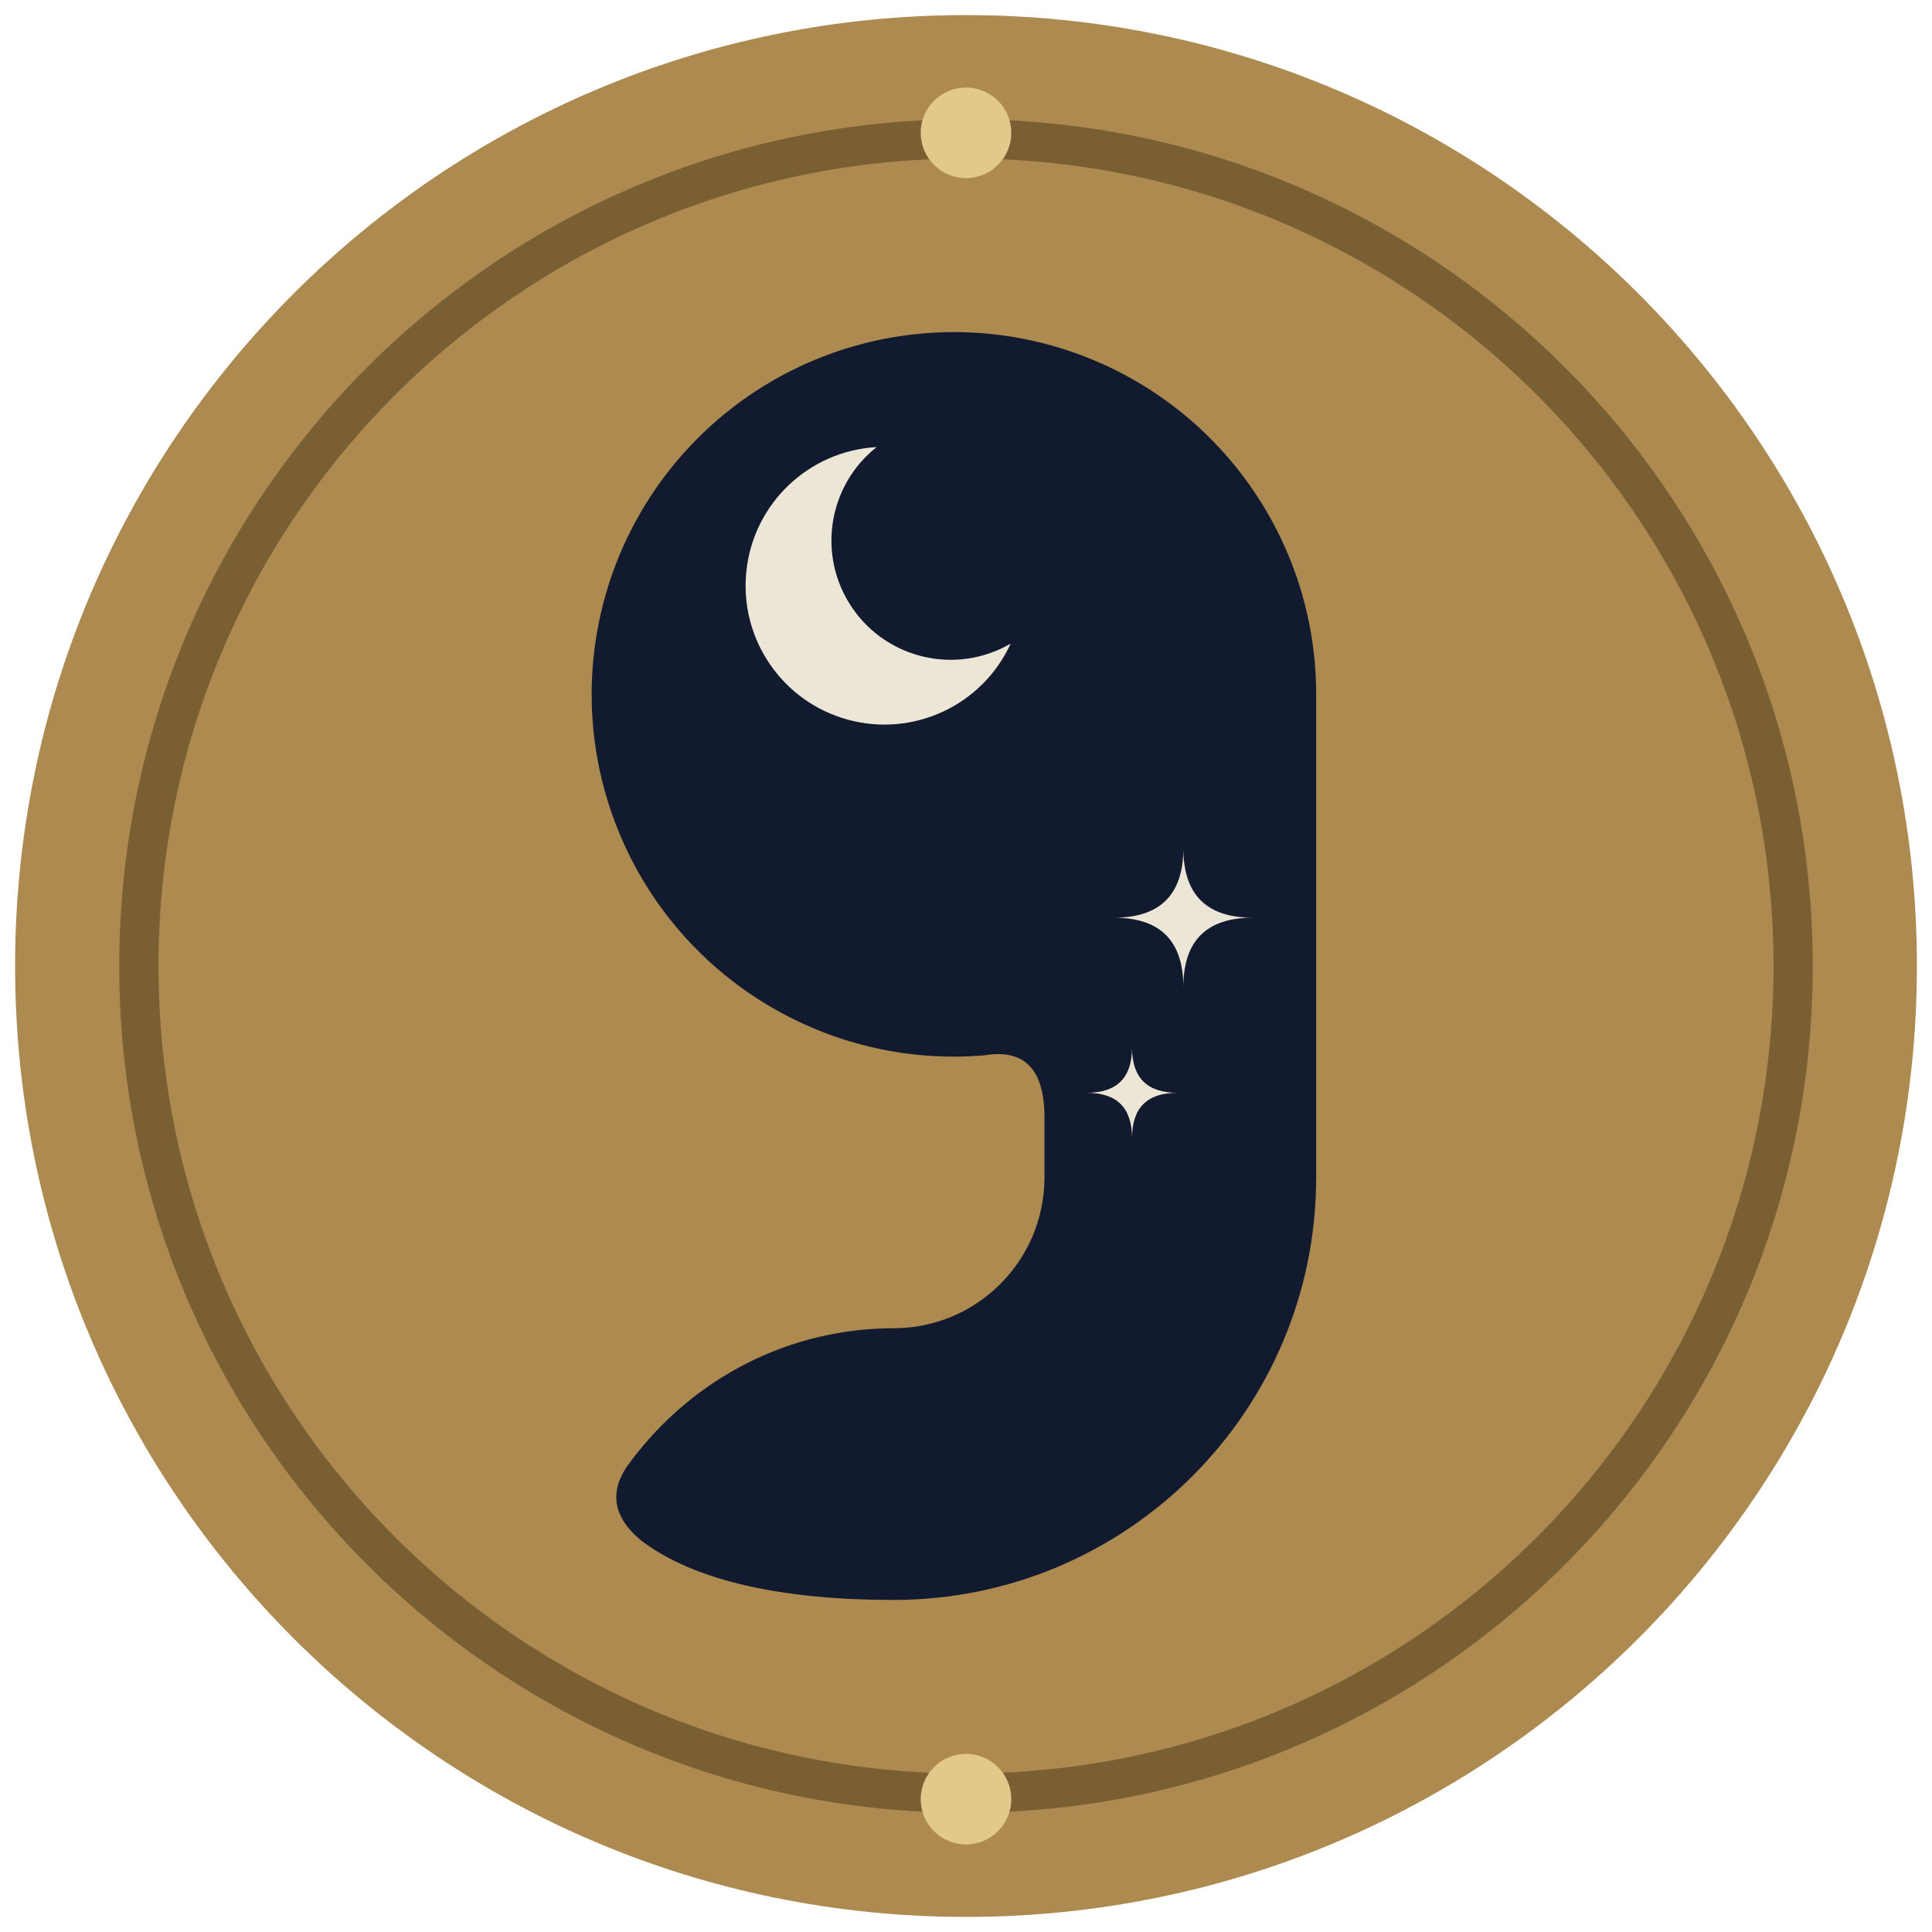
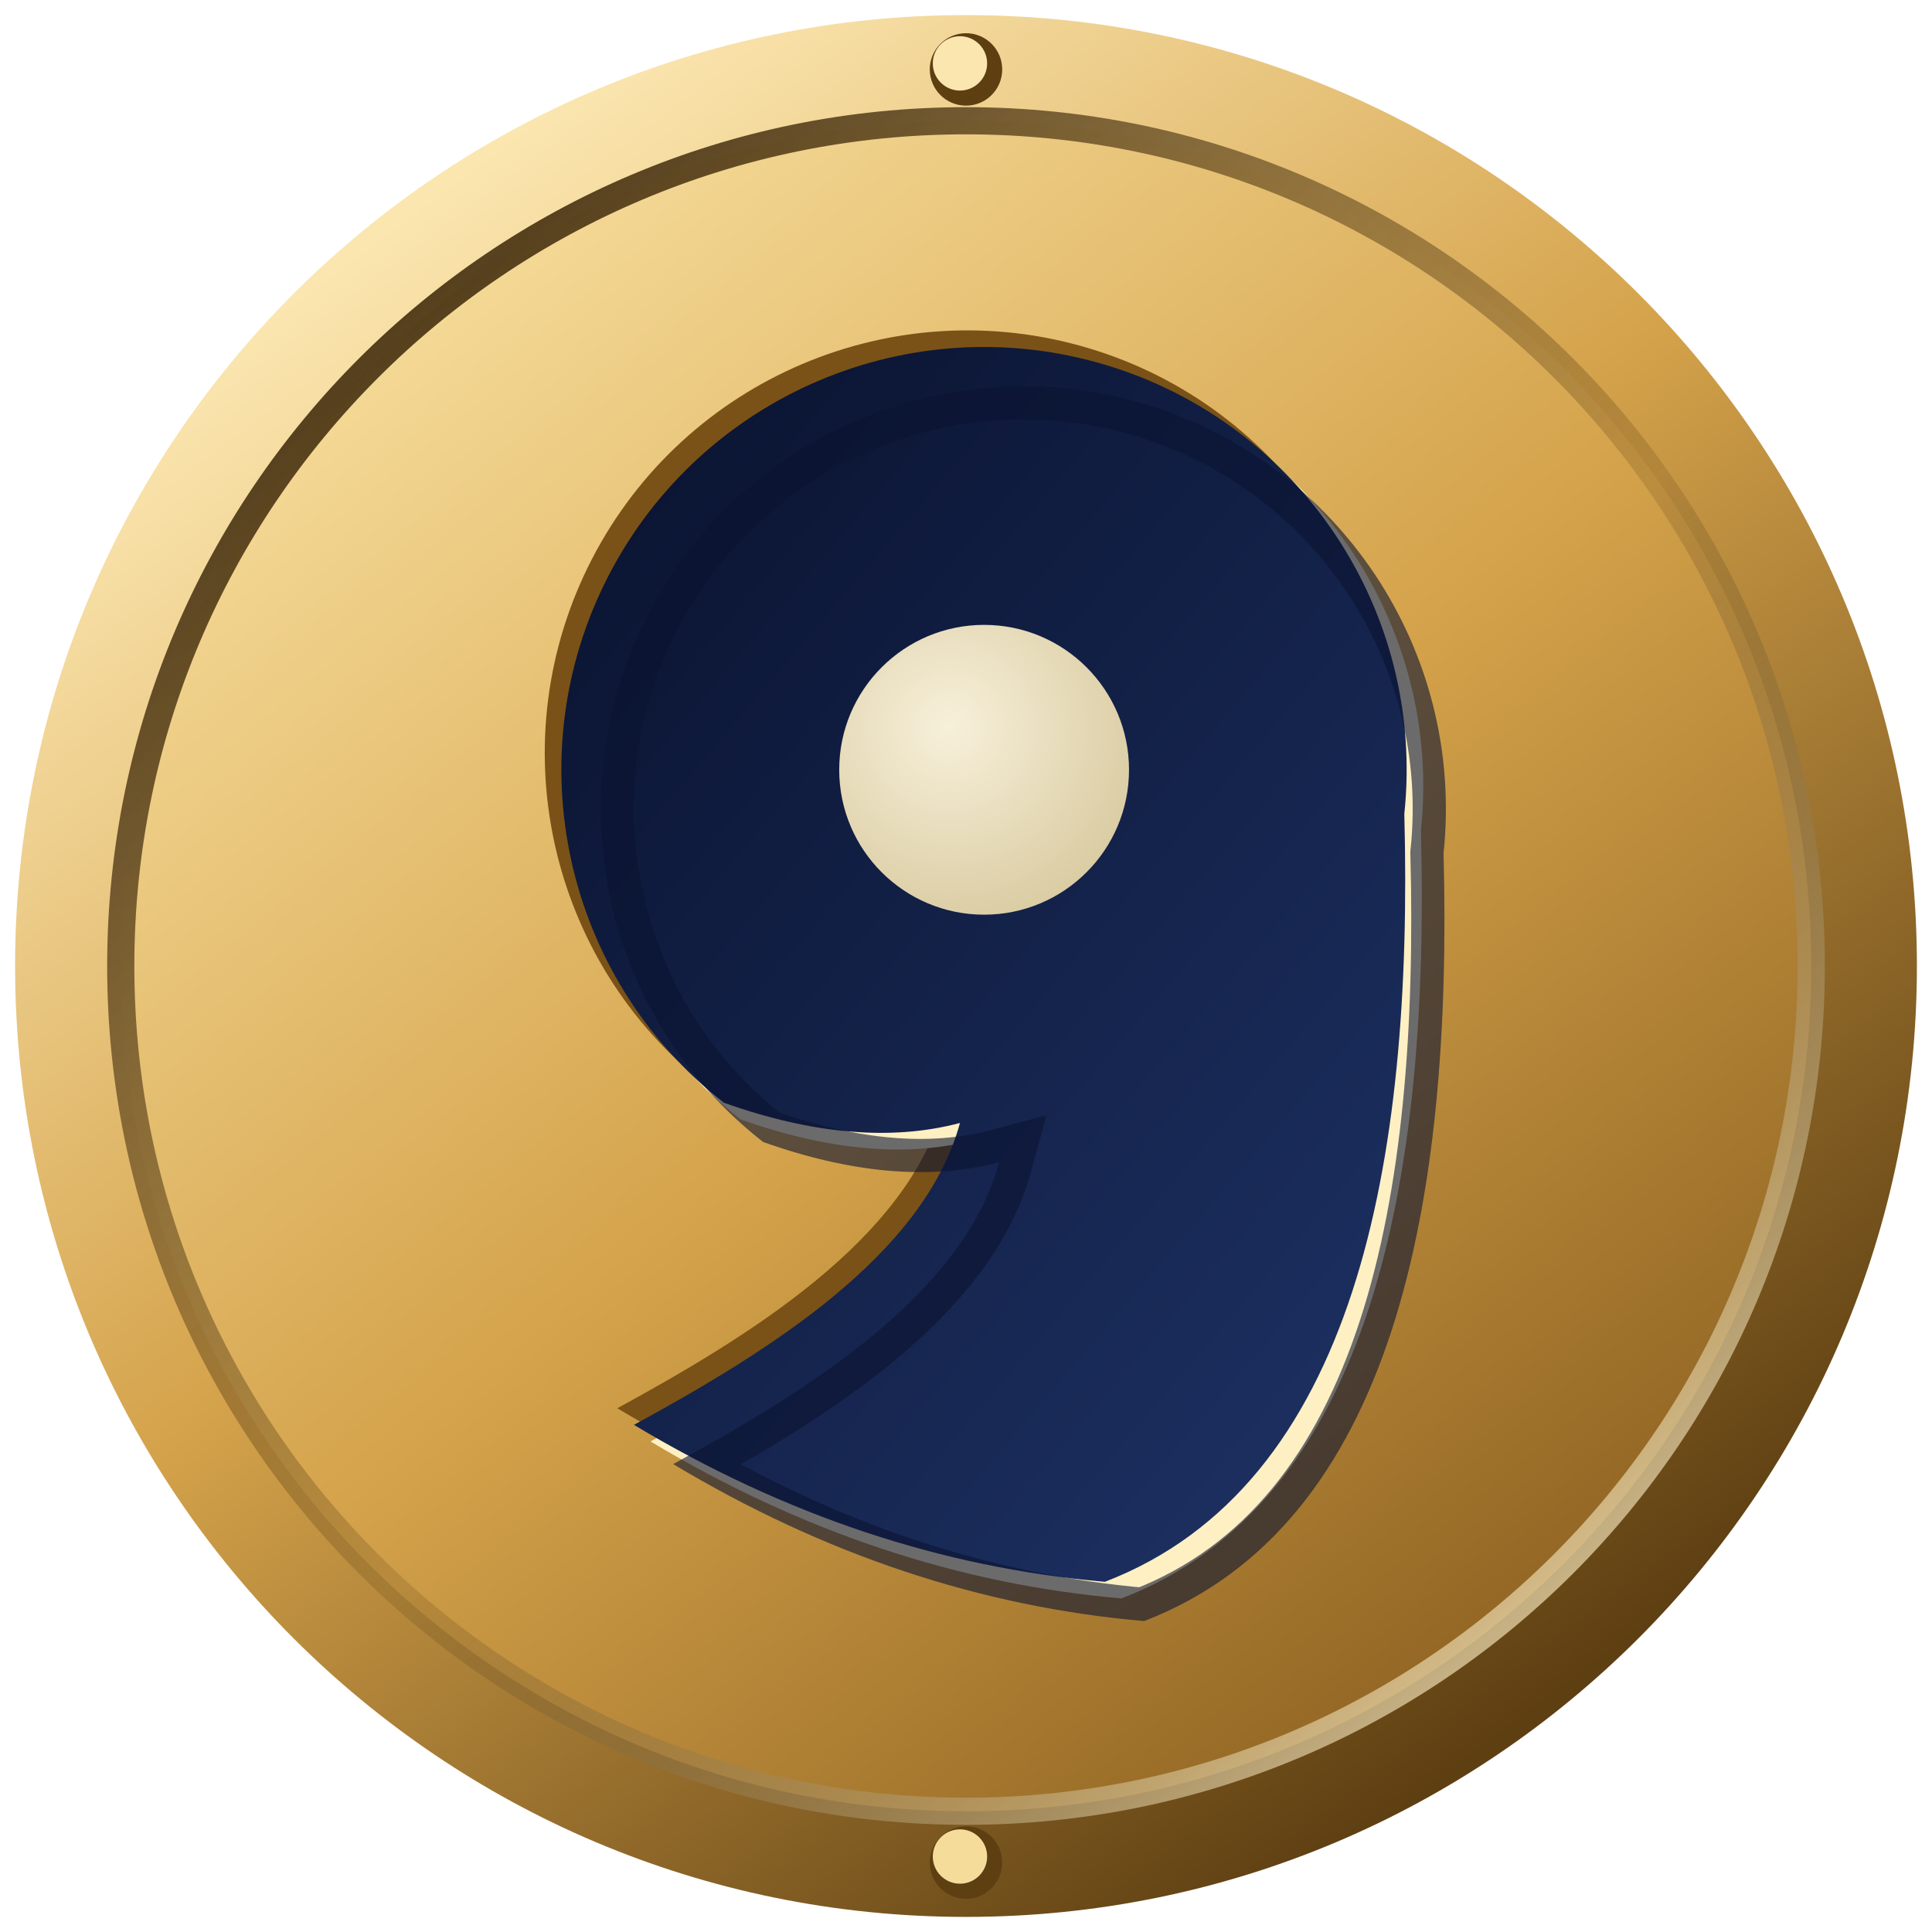
<svg xmlns="http://www.w3.org/2000/svg" viewBox="0 0 64 64">
-   <circle cx="32" cy="32" r="31.5" fill="#ad8a50" />
-   <circle cx="32" cy="32" r="27.4" fill="none" stroke="#7a5f33" stroke-width="1.3" />
-   <circle cx="32" cy="4.4" r="1.5" fill="#e3c88c" />
-   <circle cx="32" cy="59.6" r="1.5" fill="#e3c88c" />
+   <defs>
+     <linearGradient id="cn-face" x1="0.15" y1="0.1" x2="0.85" y2="0.95">
+       <stop offset="0" stop-color="#f6dc9a" />
+       <stop offset="0.5" stop-color="#d4a24a" />
+       <stop offset="1" stop-color="#8a5f1f" />
+     </linearGradient>
+     <linearGradient id="cn-bevel" x1="0.2" y1="0.1" x2="0.8" y2="0.9">
+       <stop offset="0" stop-color="#fbe6b0" />
+       <stop offset="0.45" stop-color="#d4a24a" />
+       <stop offset="1" stop-color="#5e3f12" />
+     </linearGradient>
+     <linearGradient id="cn-seam" x1="0.15" y1="0.1" x2="0.85" y2="0.9">
+       <stop offset="0" stop-color="#3d2708" stop-opacity="0.9" />
+       <stop offset="0.55" stop-color="#3d2708" stop-opacity="0.15" />
+       <stop offset="1" stop-color="#fff0c4" stop-opacity="0.7" />
+     </linearGradient>
+     <linearGradient id="cn-night" x1="0.1" y1="0" x2="0.9" y2="1">
+       <stop offset="0" stop-color="#0a1330" />
+       <stop offset="1" stop-color="#1d3163" />
+     </linearGradient>
+     <radialGradient id="cn-moon" cx="0.38" cy="0.35" r="0.75">
+       <stop offset="0" stop-color="#f7f0da" />
+       <stop offset="1" stop-color="#d8c99e" />
+     </radialGradient>
+     <clipPath id="cn-key">
+       <path d="M31.2 37.2Q27.8 38.1 23.38 36.53A14 14 0 1 1 45.92 26.96C46.22 38.46 44.32 49.2 36 52.4Q27.9 51.7 20.4 47.2C24.8 44.8 30 41.6 31.2 37.2Z" />
+     </clipPath>
+   </defs>
+   <circle cx="32" cy="32" r="31.5" fill="url(#cn-bevel)" />
+   <circle cx="32" cy="32" r="28" fill="url(#cn-face)" />
+   <circle cx="32" cy="32" r="28" fill="none" stroke="url(#cn-seam)" stroke-width="0.9" />
+   <circle cx="32" cy="2.3" r="1.2" fill="#5e3f12" />
+   <circle cx="31.8" cy="2.1" r="0.9" fill="#fbe6b0" />
+   <circle cx="32" cy="61.7" r="1.2" fill="#5e3f12" />
+   <circle cx="31.8" cy="61.5" r="0.9" fill="#f6dc9a" />
  <g transform="translate(0.6 0)">
-     <path d="M43 23L43 39A14 14 0 0 1 29 53C25.4 53 22.4 52.4 20.6 51Q19.2 49.8 20.3 48.4C22.4 45.6 25.6 44 29 44A5 5 0 0 0 34 39L34 37.02Q34 34.62 32 34.96A12 12 0 1 1 43 23Z" fill="#111a2e" />
-     <path d="M28.44 14.81A4.6 4.6 0 1 0 32.88 21.32A3.95 3.95 0 0 1 28.44 14.81Z" fill="#ebe6d6" />
-     <path d="M38.6 28.1Q38.6 30.4 40.9 30.4Q38.6 30.4 38.6 32.7Q38.6 30.4 36.3 30.4Q38.6 30.4 38.6 28.1ZM36.9 34.7Q36.9 36.2 38.4 36.2Q36.9 36.2 36.9 37.7Q36.9 36.2 35.4 36.2Q36.9 36.2 36.9 34.7Z" fill="#ebe6d6" />
+     <path d="M31.2 37.2Q27.8 38.1 23.38 36.53A14 14 0 1 1 45.92 26.96C46.22 38.46 44.32 49.2 36 52.4Q27.9 51.7 20.4 47.2C24.8 44.8 30 41.6 31.2 37.2Z" transform="translate(-0.55 -0.55)" fill="#7a5217" />
+     <path d="M31.2 37.2Q27.8 38.1 23.38 36.53A14 14 0 1 1 45.92 26.96C46.22 38.46 44.32 49.2 36 52.4Q27.9 51.7 20.4 47.2C24.8 44.8 30 41.6 31.2 37.2Z" transform="translate(0.55 0.55)" fill="#fff0c4" />
+     <path d="M31.2 37.2Q27.8 38.1 23.38 36.53A14 14 0 1 1 45.92 26.96C46.22 38.46 44.32 49.2 36 52.4Q27.9 51.7 20.4 47.2C24.8 44.8 30 41.6 31.2 37.2Z" fill="url(#cn-night)" />
+     <path clip-path="url(#cn-key)" d="M31.2 37.2Q27.8 38.1 23.38 36.53A14 14 0 1 1 45.92 26.96C46.22 38.46 44.32 49.2 36 52.4Q27.9 51.7 20.4 47.2C24.8 44.8 30 41.6 31.2 37.2Z" transform="translate(1.3 1.3)" fill="none" stroke="#0a1330" stroke-width="2.2" opacity="0.6" />
+     <circle cx="32" cy="25.5" r="4.8" fill="url(#cn-moon)" />
  </g>
</svg>
